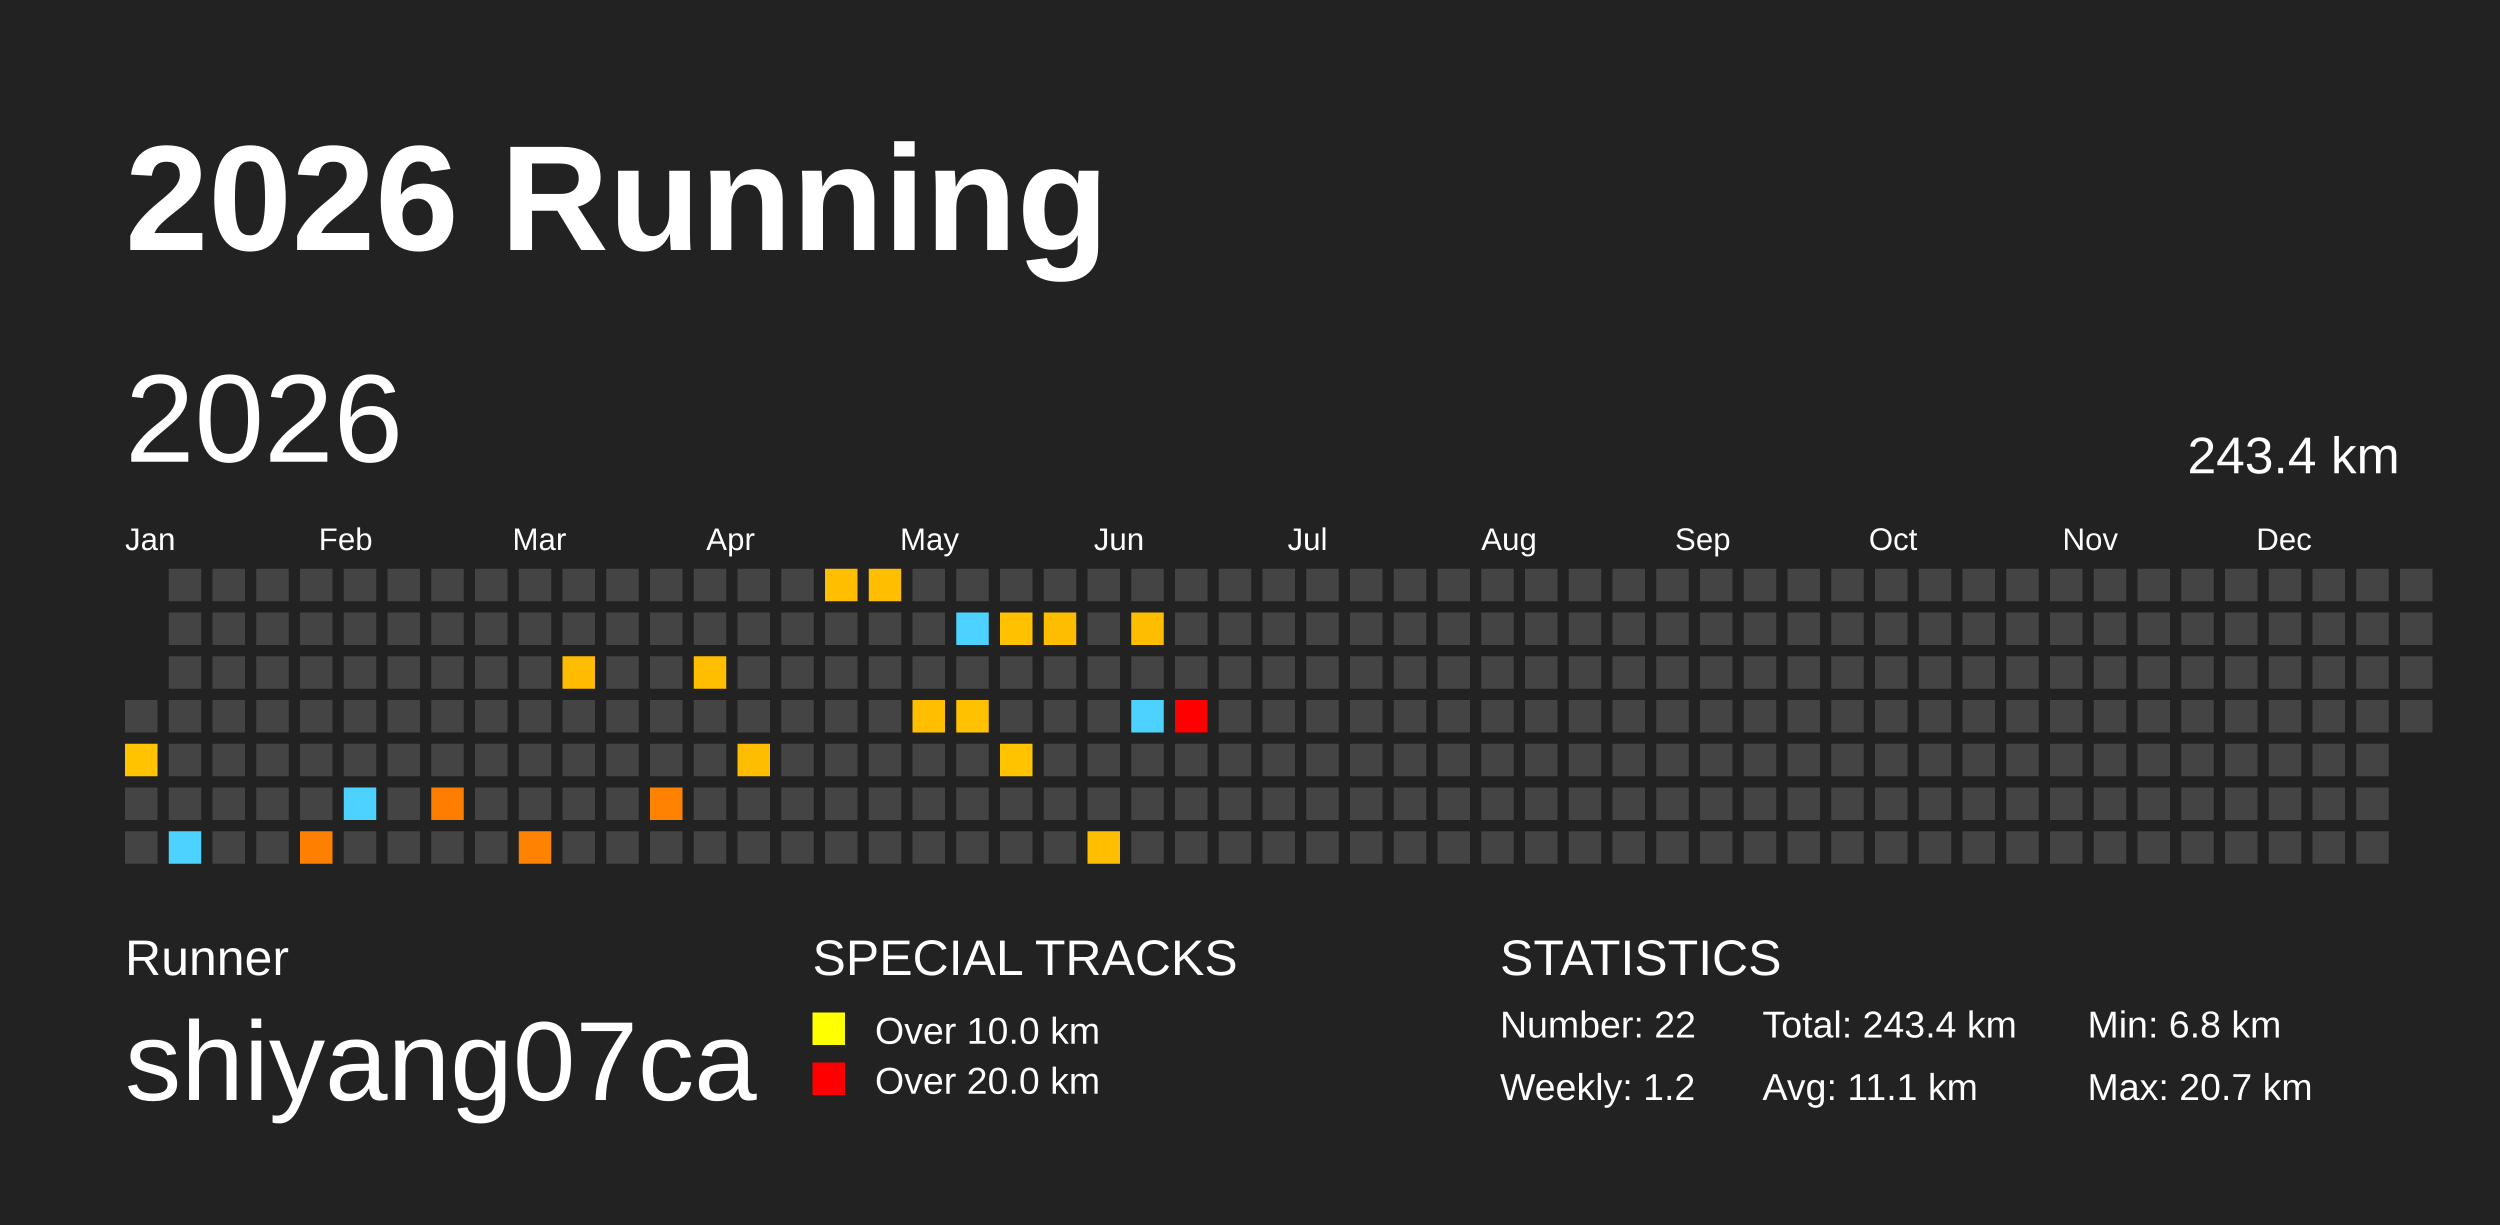
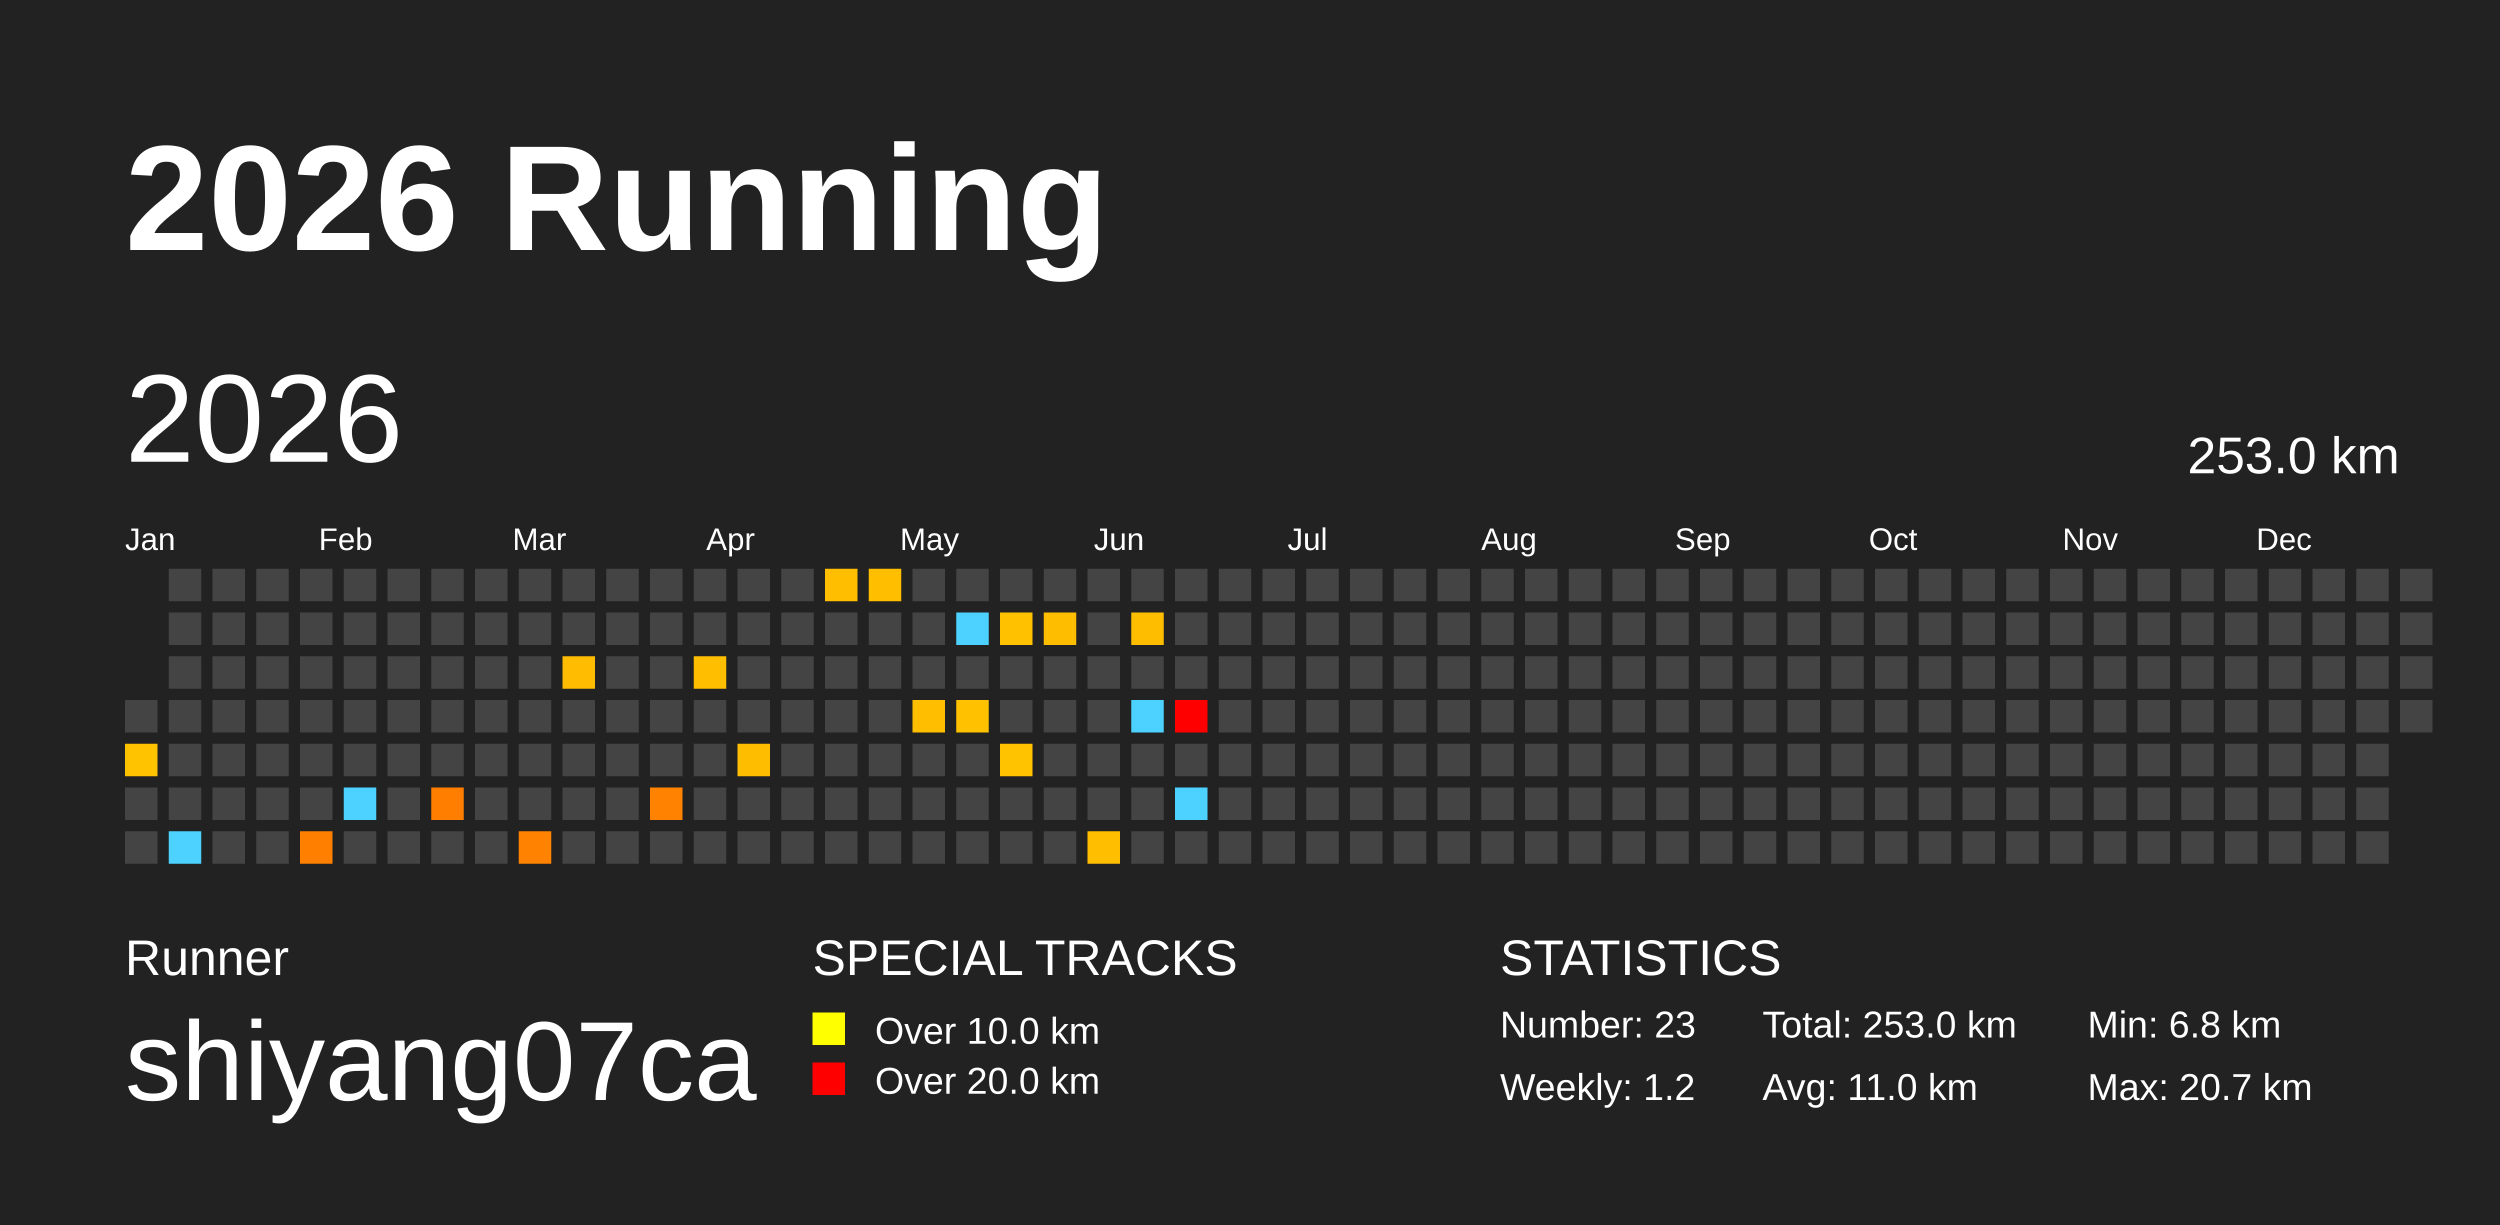
<svg xmlns="http://www.w3.org/2000/svg" baseProfile="full" height="98mm" version="1.1" viewBox="0,0,200,98" width="200mm">
  <defs>
    <pattern height="2" id="indoor-stripe" patternUnits="userSpaceOnUse" width="2">
      <line stroke="white" stroke-opacity="0.45" stroke-width="0.5" x1="0" x2="2" y1="2" y2="0" />
    </pattern>
  </defs>
  <rect fill="#222222" height="98" width="200" x="0" y="0" />
  <text fill="#FFFFFF" style="font-size:12px; font-family:Arial; font-weight:bold;" x="10" y="20">2026 Running</text>
  <text fill="#FFFFFF" style="font-size:4px; font-family:Arial" x="10" y="78">Runner</text>
  <text fill="#FFFFFF" style="font-size:9px; font-family:Arial" x="10" y="88">shiyang07ca</text>
  <text fill="#FFFFFF" style="font-size:4px; font-family:Arial" x="65" y="78">SPECIAL TRACKS</text>
  <rect fill="yellow" height="2.6" width="2.6" x="65" y="81" />
  <text fill="#FFFFFF" style="font-size:3px; font-family:Arial" x="70" y="83.5">Over 10.0 km</text>
  <rect fill="red" height="2.6" width="2.6" x="65" y="85" />
  <text fill="#FFFFFF" style="font-size:3px; font-family:Arial" x="70" y="87.5">Over 20.0 km</text>
  <text fill="#FFFFFF" style="font-size:4px; font-family:Arial" x="120" y="78">STATISTICS</text>
-   <text fill="#FFFFFF" style="font-size:3px; font-family:Arial" x="120" y="83">Number: 22</text>
+   <text fill="#FFFFFF" style="font-size:3px; font-family:Arial" x="120" y="83">Number: 23</text>
  <text fill="#FFFFFF" style="font-size:3px; font-family:Arial" x="120" y="88">Weekly: 1.2</text>
-   <text fill="#FFFFFF" style="font-size:3px; font-family:Arial" x="141" y="83">Total: 243.4 km</text>
-   <text fill="#FFFFFF" style="font-size:3px; font-family:Arial" x="141" y="88">Avg: 11.1 km</text>
+   <text fill="#FFFFFF" style="font-size:3px; font-family:Arial" x="141" y="83">Total: 253.0 km</text>
+   <text fill="#FFFFFF" style="font-size:3px; font-family:Arial" x="141" y="88">Avg: 11.0 km</text>
  <text fill="#FFFFFF" style="font-size:3px; font-family:Arial" x="167" y="83">Min: 6.8 km</text>
  <text fill="#FFFFFF" style="font-size:3px; font-family:Arial" x="167" y="88">Max: 20.7 km</text>
  <text dominant-baseline="hanging" fill="#FFFFFF" style="font-size:10.0px; font-family:Arial;" x="10" y="30">2026</text>
-   <text dominant-baseline="hanging" fill="#FFFFFF" style="font-size:4.125px; font-family:Arial;" x="175" y="35">243.4 km</text>
+   <text dominant-baseline="hanging" fill="#FFFFFF" style="font-size:4.125px; font-family:Arial;" x="175" y="35">253.0 km</text>
  <text fill="#FFFFFF" style="font-size:2.5px; font-family:Arial" x="10.0" y="44">Jan</text>
  <text fill="#FFFFFF" style="font-size:2.5px; font-family:Arial" x="25.5" y="44">Feb</text>
  <text fill="#FFFFFF" style="font-size:2.5px; font-family:Arial" x="41.0" y="44">Mar</text>
  <text fill="#FFFFFF" style="font-size:2.5px; font-family:Arial" x="56.5" y="44">Apr</text>
  <text fill="#FFFFFF" style="font-size:2.5px; font-family:Arial" x="72.0" y="44">May</text>
  <text fill="#FFFFFF" style="font-size:2.5px; font-family:Arial" x="87.5" y="44">Jun</text>
  <text fill="#FFFFFF" style="font-size:2.5px; font-family:Arial" x="103.0" y="44">Jul</text>
  <text fill="#FFFFFF" style="font-size:2.5px; font-family:Arial" x="118.5" y="44">Aug</text>
  <text fill="#FFFFFF" style="font-size:2.5px; font-family:Arial" x="134.0" y="44">Sep</text>
  <text fill="#FFFFFF" style="font-size:2.5px; font-family:Arial" x="149.5" y="44">Oct</text>
  <text fill="#FFFFFF" style="font-size:2.5px; font-family:Arial" x="165.0" y="44">Nov</text>
  <text fill="#FFFFFF" style="font-size:2.5px; font-family:Arial" x="180.5" y="44">Dec</text>
  <rect fill="#444444" height="2.6" width="2.6" x="10.0" y="56.0" />
  <rect fill="#ffc300" height="2.6" width="2.6" x="10.0" y="59.5" />
  <rect fill="#444444" height="2.6" width="2.6" x="10.0" y="63.0" />
  <rect fill="#444444" height="2.6" width="2.6" x="10.0" y="66.5" />
  <rect fill="#444444" height="2.6" width="2.6" x="13.5" y="45.5" />
  <rect fill="#444444" height="2.6" width="2.6" x="13.5" y="49.0" />
  <rect fill="#444444" height="2.6" width="2.6" x="13.5" y="52.5" />
  <rect fill="#444444" height="2.6" width="2.6" x="13.5" y="56.0" />
  <rect fill="#444444" height="2.6" width="2.6" x="13.5" y="59.5" />
  <rect fill="#444444" height="2.6" width="2.6" x="13.5" y="63.0" />
  <rect fill="#4dd2ff" height="2.6" width="2.6" x="13.5" y="66.5" />
  <rect fill="#444444" height="2.6" width="2.6" x="17.0" y="45.5" />
  <rect fill="#444444" height="2.6" width="2.6" x="17.0" y="49.0" />
  <rect fill="#444444" height="2.6" width="2.6" x="17.0" y="52.5" />
  <rect fill="#444444" height="2.6" width="2.6" x="17.0" y="56.0" />
  <rect fill="#444444" height="2.6" width="2.6" x="17.0" y="59.5" />
  <rect fill="#444444" height="2.6" width="2.6" x="17.0" y="63.0" />
  <rect fill="#444444" height="2.6" width="2.6" x="17.0" y="66.5" />
  <rect fill="#444444" height="2.6" width="2.6" x="20.5" y="45.5" />
  <rect fill="#444444" height="2.6" width="2.6" x="20.5" y="49.0" />
  <rect fill="#444444" height="2.6" width="2.6" x="20.5" y="52.5" />
  <rect fill="#444444" height="2.6" width="2.6" x="20.5" y="56.0" />
  <rect fill="#444444" height="2.6" width="2.6" x="20.5" y="59.5" />
  <rect fill="#444444" height="2.6" width="2.6" x="20.5" y="63.0" />
  <rect fill="#444444" height="2.6" width="2.6" x="20.5" y="66.5" />
  <rect fill="#444444" height="2.6" width="2.6" x="24.0" y="45.5" />
  <rect fill="#444444" height="2.6" width="2.6" x="24.0" y="49.0" />
  <rect fill="#444444" height="2.6" width="2.6" x="24.0" y="52.5" />
  <rect fill="#444444" height="2.6" width="2.6" x="24.0" y="56.0" />
  <rect fill="#444444" height="2.6" width="2.6" x="24.0" y="59.5" />
  <rect fill="#444444" height="2.6" width="2.6" x="24.0" y="63.0" />
  <rect fill="#ff8000" height="2.6" width="2.6" x="24.0" y="66.5" />
  <rect fill="#444444" height="2.6" width="2.6" x="27.5" y="45.5" />
  <rect fill="#444444" height="2.6" width="2.6" x="27.5" y="49.0" />
  <rect fill="#444444" height="2.6" width="2.6" x="27.5" y="52.5" />
  <rect fill="#444444" height="2.6" width="2.6" x="27.5" y="56.0" />
  <rect fill="#444444" height="2.6" width="2.6" x="27.5" y="59.5" />
  <rect fill="#4dd2ff" height="2.6" width="2.6" x="27.5" y="63.0" />
  <rect fill="#444444" height="2.6" width="2.6" x="27.5" y="66.5" />
  <rect fill="#444444" height="2.6" width="2.6" x="31.0" y="45.5" />
  <rect fill="#444444" height="2.6" width="2.6" x="31.0" y="49.0" />
  <rect fill="#444444" height="2.6" width="2.6" x="31.0" y="52.5" />
  <rect fill="#444444" height="2.6" width="2.6" x="31.0" y="56.0" />
  <rect fill="#444444" height="2.6" width="2.6" x="31.0" y="59.5" />
  <rect fill="#444444" height="2.6" width="2.6" x="31.0" y="63.0" />
  <rect fill="#444444" height="2.6" width="2.6" x="31.0" y="66.5" />
  <rect fill="#444444" height="2.6" width="2.6" x="34.5" y="45.5" />
  <rect fill="#444444" height="2.6" width="2.6" x="34.5" y="49.0" />
  <rect fill="#444444" height="2.6" width="2.6" x="34.5" y="52.5" />
  <rect fill="#444444" height="2.6" width="2.6" x="34.5" y="56.0" />
  <rect fill="#444444" height="2.6" width="2.6" x="34.5" y="59.5" />
  <rect fill="#ff7e00" height="2.6" width="2.6" x="34.5" y="63.0" />
  <rect fill="#444444" height="2.6" width="2.6" x="34.5" y="66.5" />
  <rect fill="#444444" height="2.6" width="2.6" x="38.0" y="45.5" />
  <rect fill="#444444" height="2.6" width="2.6" x="38.0" y="49.0" />
  <rect fill="#444444" height="2.6" width="2.6" x="38.0" y="52.5" />
  <rect fill="#444444" height="2.6" width="2.6" x="38.0" y="56.0" />
  <rect fill="#444444" height="2.6" width="2.6" x="38.0" y="59.5" />
  <rect fill="#444444" height="2.6" width="2.6" x="38.0" y="63.0" />
  <rect fill="#444444" height="2.6" width="2.6" x="38.0" y="66.5" />
  <rect fill="#444444" height="2.6" width="2.6" x="41.5" y="45.5" />
  <rect fill="#444444" height="2.6" width="2.6" x="41.5" y="49.0" />
  <rect fill="#444444" height="2.6" width="2.6" x="41.5" y="52.5" />
  <rect fill="#444444" height="2.6" width="2.6" x="41.5" y="56.0" />
  <rect fill="#444444" height="2.6" width="2.6" x="41.5" y="59.5" />
  <rect fill="#444444" height="2.6" width="2.6" x="41.5" y="63.0" />
  <rect fill="#ff8200" height="2.6" width="2.6" x="41.5" y="66.5" />
  <rect fill="#444444" height="2.6" width="2.6" x="45.0" y="45.5" />
  <rect fill="#444444" height="2.6" width="2.6" x="45.0" y="49.0" />
  <rect fill="#ffbc00" height="2.6" width="2.6" x="45.0" y="52.5" />
  <rect fill="#444444" height="2.6" width="2.6" x="45.0" y="56.0" />
  <rect fill="#444444" height="2.6" width="2.6" x="45.0" y="59.5" />
  <rect fill="#444444" height="2.6" width="2.6" x="45.0" y="63.0" />
  <rect fill="#444444" height="2.6" width="2.6" x="45.0" y="66.5" />
  <rect fill="#444444" height="2.6" width="2.6" x="48.5" y="45.5" />
  <rect fill="#444444" height="2.6" width="2.6" x="48.5" y="49.0" />
  <rect fill="#444444" height="2.6" width="2.6" x="48.5" y="52.5" />
  <rect fill="#444444" height="2.6" width="2.6" x="48.5" y="56.0" />
  <rect fill="#444444" height="2.6" width="2.6" x="48.5" y="59.5" />
  <rect fill="#444444" height="2.6" width="2.6" x="48.5" y="63.0" />
  <rect fill="#444444" height="2.6" width="2.6" x="48.5" y="66.5" />
  <rect fill="#444444" height="2.6" width="2.6" x="52.0" y="45.5" />
  <rect fill="#444444" height="2.6" width="2.6" x="52.0" y="49.0" />
  <rect fill="#444444" height="2.6" width="2.6" x="52.0" y="52.5" />
  <rect fill="#444444" height="2.6" width="2.6" x="52.0" y="56.0" />
  <rect fill="#444444" height="2.6" width="2.6" x="52.0" y="59.5" />
  <rect fill="#ff8300" height="2.6" width="2.6" x="52.0" y="63.0" />
  <rect fill="#444444" height="2.6" width="2.6" x="52.0" y="66.5" />
  <rect fill="#444444" height="2.6" width="2.6" x="55.5" y="45.5" />
  <rect fill="#444444" height="2.6" width="2.6" x="55.5" y="49.0" />
  <rect fill="#ffbf00" height="2.6" width="2.6" x="55.5" y="52.5" />
  <rect fill="#444444" height="2.6" width="2.6" x="55.5" y="56.0" />
  <rect fill="#444444" height="2.6" width="2.6" x="55.5" y="59.5" />
  <rect fill="#444444" height="2.6" width="2.6" x="55.5" y="63.0" />
  <rect fill="#444444" height="2.6" width="2.6" x="55.5" y="66.5" />
  <rect fill="#444444" height="2.6" width="2.6" x="59.0" y="45.5" />
  <rect fill="#444444" height="2.6" width="2.6" x="59.0" y="49.0" />
  <rect fill="#444444" height="2.6" width="2.6" x="59.0" y="52.5" />
  <rect fill="#444444" height="2.6" width="2.6" x="59.0" y="56.0" />
  <rect fill="#ffbd00" height="2.6" width="2.6" x="59.0" y="59.5" />
  <rect fill="#444444" height="2.6" width="2.6" x="59.0" y="63.0" />
  <rect fill="#444444" height="2.6" width="2.6" x="59.0" y="66.5" />
  <rect fill="#444444" height="2.6" width="2.6" x="62.5" y="45.5" />
  <rect fill="#444444" height="2.6" width="2.6" x="62.5" y="49.0" />
  <rect fill="#444444" height="2.6" width="2.6" x="62.5" y="52.5" />
  <rect fill="#444444" height="2.6" width="2.6" x="62.5" y="56.0" />
  <rect fill="#444444" height="2.6" width="2.6" x="62.5" y="59.5" />
  <rect fill="#444444" height="2.6" width="2.6" x="62.5" y="63.0" />
  <rect fill="#444444" height="2.6" width="2.6" x="62.5" y="66.5" />
  <rect fill="#ffbe00" height="2.6" width="2.6" x="66.0" y="45.5" />
  <rect fill="#444444" height="2.6" width="2.6" x="66.0" y="49.0" />
  <rect fill="#444444" height="2.6" width="2.6" x="66.0" y="52.5" />
  <rect fill="#444444" height="2.6" width="2.6" x="66.0" y="56.0" />
  <rect fill="#444444" height="2.6" width="2.6" x="66.0" y="59.5" />
  <rect fill="#444444" height="2.6" width="2.6" x="66.0" y="63.0" />
  <rect fill="#444444" height="2.6" width="2.6" x="66.0" y="66.5" />
  <rect fill="#ffbf00" height="2.6" width="2.6" x="69.5" y="45.5" />
  <rect fill="#444444" height="2.6" width="2.6" x="69.5" y="49.0" />
  <rect fill="#444444" height="2.6" width="2.6" x="69.5" y="52.5" />
  <rect fill="#444444" height="2.6" width="2.6" x="69.5" y="56.0" />
  <rect fill="#444444" height="2.6" width="2.6" x="69.5" y="59.5" />
  <rect fill="#444444" height="2.6" width="2.6" x="69.5" y="63.0" />
  <rect fill="#444444" height="2.6" width="2.6" x="69.5" y="66.5" />
  <rect fill="#444444" height="2.6" width="2.6" x="73.0" y="45.5" />
  <rect fill="#444444" height="2.6" width="2.6" x="73.0" y="49.0" />
  <rect fill="#444444" height="2.6" width="2.6" x="73.0" y="52.5" />
  <rect fill="#ffbf00" height="2.6" width="2.6" x="73.0" y="56.0" />
  <rect fill="#444444" height="2.6" width="2.6" x="73.0" y="59.5" />
  <rect fill="#444444" height="2.6" width="2.6" x="73.0" y="63.0" />
  <rect fill="#444444" height="2.6" width="2.6" x="73.0" y="66.5" />
  <rect fill="#444444" height="2.6" width="2.6" x="76.5" y="45.5" />
  <rect fill="#4dd2ff" height="2.6" width="2.6" x="76.5" y="49.0" />
  <rect fill="#444444" height="2.6" width="2.6" x="76.5" y="52.5" />
  <rect fill="#ffc100" height="2.6" width="2.6" x="76.5" y="56.0" />
  <rect fill="#444444" height="2.6" width="2.6" x="76.5" y="59.5" />
  <rect fill="#444444" height="2.6" width="2.6" x="76.5" y="63.0" />
  <rect fill="#444444" height="2.6" width="2.6" x="76.5" y="66.5" />
  <rect fill="#444444" height="2.6" width="2.6" x="80.0" y="45.5" />
  <rect fill="#ffc100" height="2.6" width="2.6" x="80.0" y="49.0" />
  <rect fill="#444444" height="2.6" width="2.6" x="80.0" y="52.5" />
  <rect fill="#444444" height="2.6" width="2.6" x="80.0" y="56.0" />
  <rect fill="#ffc300" height="2.6" width="2.6" x="80.0" y="59.5" />
  <rect fill="#444444" height="2.6" width="2.6" x="80.0" y="63.0" />
  <rect fill="#444444" height="2.6" width="2.6" x="80.0" y="66.5" />
  <rect fill="#444444" height="2.6" width="2.6" x="83.5" y="45.5" />
  <rect fill="#ffbd00" height="2.6" width="2.6" x="83.5" y="49.0" />
  <rect fill="#444444" height="2.6" width="2.6" x="83.5" y="52.5" />
  <rect fill="#444444" height="2.6" width="2.6" x="83.5" y="56.0" />
  <rect fill="#444444" height="2.6" width="2.6" x="83.5" y="59.5" />
  <rect fill="#444444" height="2.6" width="2.6" x="83.5" y="63.0" />
  <rect fill="#444444" height="2.6" width="2.6" x="83.5" y="66.5" />
  <rect fill="#444444" height="2.6" width="2.6" x="87.0" y="45.5" />
  <rect fill="#444444" height="2.6" width="2.6" x="87.0" y="49.0" />
  <rect fill="#444444" height="2.6" width="2.6" x="87.0" y="52.5" />
  <rect fill="#444444" height="2.6" width="2.6" x="87.0" y="56.0" />
  <rect fill="#444444" height="2.6" width="2.6" x="87.0" y="59.5" />
  <rect fill="#444444" height="2.6" width="2.6" x="87.0" y="63.0" />
  <rect fill="#ffbf00" height="2.6" width="2.6" x="87.0" y="66.5" />
  <rect fill="#444444" height="2.6" width="2.6" x="90.5" y="45.5" />
  <rect fill="#ffbd00" height="2.6" width="2.6" x="90.5" y="49.0" />
  <rect fill="#444444" height="2.6" width="2.6" x="90.5" y="52.5" />
  <rect fill="#4dd2ff" height="2.6" width="2.6" x="90.5" y="56.0" />
  <rect fill="#444444" height="2.6" width="2.6" x="90.5" y="59.5" />
  <rect fill="#444444" height="2.6" width="2.6" x="90.5" y="63.0" />
  <rect fill="#444444" height="2.6" width="2.6" x="90.5" y="66.5" />
  <rect fill="#444444" height="2.6" width="2.6" x="94.0" y="45.5" />
  <rect fill="#444444" height="2.6" width="2.6" x="94.0" y="49.0" />
  <rect fill="#444444" height="2.6" width="2.6" x="94.0" y="52.5" />
  <rect fill="red" height="2.6" width="2.6" x="94.0" y="56.0" />
  <rect fill="#444444" height="2.6" width="2.6" x="94.0" y="59.5" />
-   <rect fill="#444444" height="2.6" width="2.6" x="94.0" y="63.0" />
+   <rect fill="#4dd2ff" height="2.6" width="2.6" x="94.0" y="63.0" />
  <rect fill="#444444" height="2.6" width="2.6" x="94.0" y="66.5" />
  <rect fill="#444444" height="2.6" width="2.6" x="97.5" y="45.5" />
  <rect fill="#444444" height="2.6" width="2.6" x="97.5" y="49.0" />
  <rect fill="#444444" height="2.6" width="2.6" x="97.5" y="52.5" />
  <rect fill="#444444" height="2.6" width="2.6" x="97.5" y="56.0" />
  <rect fill="#444444" height="2.6" width="2.6" x="97.5" y="59.5" />
  <rect fill="#444444" height="2.6" width="2.6" x="97.5" y="63.0" />
  <rect fill="#444444" height="2.6" width="2.6" x="97.5" y="66.5" />
  <rect fill="#444444" height="2.6" width="2.6" x="101.0" y="45.5" />
  <rect fill="#444444" height="2.6" width="2.6" x="101.0" y="49.0" />
  <rect fill="#444444" height="2.6" width="2.6" x="101.0" y="52.5" />
  <rect fill="#444444" height="2.6" width="2.6" x="101.0" y="56.0" />
  <rect fill="#444444" height="2.6" width="2.6" x="101.0" y="59.5" />
  <rect fill="#444444" height="2.6" width="2.6" x="101.0" y="63.0" />
  <rect fill="#444444" height="2.6" width="2.6" x="101.0" y="66.5" />
  <rect fill="#444444" height="2.6" width="2.6" x="104.5" y="45.5" />
  <rect fill="#444444" height="2.6" width="2.6" x="104.5" y="49.0" />
  <rect fill="#444444" height="2.6" width="2.6" x="104.5" y="52.5" />
  <rect fill="#444444" height="2.6" width="2.6" x="104.5" y="56.0" />
  <rect fill="#444444" height="2.6" width="2.6" x="104.5" y="59.5" />
  <rect fill="#444444" height="2.6" width="2.6" x="104.5" y="63.0" />
  <rect fill="#444444" height="2.6" width="2.6" x="104.5" y="66.5" />
  <rect fill="#444444" height="2.6" width="2.6" x="108.0" y="45.5" />
  <rect fill="#444444" height="2.6" width="2.6" x="108.0" y="49.0" />
  <rect fill="#444444" height="2.6" width="2.6" x="108.0" y="52.5" />
  <rect fill="#444444" height="2.6" width="2.6" x="108.0" y="56.0" />
  <rect fill="#444444" height="2.6" width="2.6" x="108.0" y="59.5" />
  <rect fill="#444444" height="2.6" width="2.6" x="108.0" y="63.0" />
  <rect fill="#444444" height="2.6" width="2.6" x="108.0" y="66.5" />
  <rect fill="#444444" height="2.6" width="2.6" x="111.5" y="45.5" />
  <rect fill="#444444" height="2.6" width="2.6" x="111.5" y="49.0" />
  <rect fill="#444444" height="2.6" width="2.6" x="111.5" y="52.5" />
  <rect fill="#444444" height="2.6" width="2.6" x="111.5" y="56.0" />
  <rect fill="#444444" height="2.6" width="2.6" x="111.5" y="59.5" />
  <rect fill="#444444" height="2.6" width="2.6" x="111.5" y="63.0" />
  <rect fill="#444444" height="2.6" width="2.6" x="111.5" y="66.5" />
  <rect fill="#444444" height="2.6" width="2.6" x="115.0" y="45.5" />
  <rect fill="#444444" height="2.6" width="2.6" x="115.0" y="49.0" />
  <rect fill="#444444" height="2.6" width="2.6" x="115.0" y="52.5" />
  <rect fill="#444444" height="2.6" width="2.6" x="115.0" y="56.0" />
  <rect fill="#444444" height="2.6" width="2.6" x="115.0" y="59.5" />
  <rect fill="#444444" height="2.6" width="2.6" x="115.0" y="63.0" />
  <rect fill="#444444" height="2.6" width="2.6" x="115.0" y="66.5" />
  <rect fill="#444444" height="2.6" width="2.6" x="118.5" y="45.5" />
  <rect fill="#444444" height="2.6" width="2.6" x="118.5" y="49.0" />
  <rect fill="#444444" height="2.6" width="2.6" x="118.5" y="52.5" />
  <rect fill="#444444" height="2.6" width="2.6" x="118.5" y="56.0" />
  <rect fill="#444444" height="2.6" width="2.6" x="118.5" y="59.5" />
  <rect fill="#444444" height="2.6" width="2.6" x="118.5" y="63.0" />
  <rect fill="#444444" height="2.6" width="2.6" x="118.5" y="66.5" />
  <rect fill="#444444" height="2.6" width="2.6" x="122.0" y="45.5" />
  <rect fill="#444444" height="2.6" width="2.6" x="122.0" y="49.0" />
  <rect fill="#444444" height="2.6" width="2.6" x="122.0" y="52.5" />
  <rect fill="#444444" height="2.6" width="2.6" x="122.0" y="56.0" />
  <rect fill="#444444" height="2.6" width="2.6" x="122.0" y="59.5" />
  <rect fill="#444444" height="2.6" width="2.6" x="122.0" y="63.0" />
  <rect fill="#444444" height="2.6" width="2.6" x="122.0" y="66.5" />
  <rect fill="#444444" height="2.6" width="2.6" x="125.5" y="45.5" />
  <rect fill="#444444" height="2.6" width="2.6" x="125.5" y="49.0" />
  <rect fill="#444444" height="2.6" width="2.6" x="125.5" y="52.5" />
  <rect fill="#444444" height="2.6" width="2.6" x="125.5" y="56.0" />
  <rect fill="#444444" height="2.6" width="2.6" x="125.5" y="59.5" />
  <rect fill="#444444" height="2.6" width="2.6" x="125.5" y="63.0" />
  <rect fill="#444444" height="2.6" width="2.6" x="125.5" y="66.5" />
  <rect fill="#444444" height="2.6" width="2.6" x="129.0" y="45.5" />
  <rect fill="#444444" height="2.6" width="2.6" x="129.0" y="49.0" />
  <rect fill="#444444" height="2.6" width="2.6" x="129.0" y="52.5" />
  <rect fill="#444444" height="2.6" width="2.6" x="129.0" y="56.0" />
  <rect fill="#444444" height="2.6" width="2.6" x="129.0" y="59.5" />
  <rect fill="#444444" height="2.6" width="2.6" x="129.0" y="63.0" />
  <rect fill="#444444" height="2.6" width="2.6" x="129.0" y="66.5" />
  <rect fill="#444444" height="2.6" width="2.6" x="132.5" y="45.5" />
  <rect fill="#444444" height="2.6" width="2.6" x="132.5" y="49.0" />
  <rect fill="#444444" height="2.6" width="2.6" x="132.5" y="52.5" />
  <rect fill="#444444" height="2.6" width="2.6" x="132.5" y="56.0" />
  <rect fill="#444444" height="2.6" width="2.6" x="132.5" y="59.5" />
  <rect fill="#444444" height="2.6" width="2.6" x="132.5" y="63.0" />
  <rect fill="#444444" height="2.6" width="2.6" x="132.5" y="66.5" />
  <rect fill="#444444" height="2.6" width="2.6" x="136.0" y="45.5" />
  <rect fill="#444444" height="2.6" width="2.6" x="136.0" y="49.0" />
  <rect fill="#444444" height="2.6" width="2.6" x="136.0" y="52.5" />
  <rect fill="#444444" height="2.6" width="2.6" x="136.0" y="56.0" />
  <rect fill="#444444" height="2.6" width="2.6" x="136.0" y="59.5" />
  <rect fill="#444444" height="2.6" width="2.6" x="136.0" y="63.0" />
  <rect fill="#444444" height="2.6" width="2.6" x="136.0" y="66.5" />
  <rect fill="#444444" height="2.6" width="2.6" x="139.5" y="45.5" />
  <rect fill="#444444" height="2.6" width="2.6" x="139.5" y="49.0" />
  <rect fill="#444444" height="2.6" width="2.6" x="139.5" y="52.5" />
  <rect fill="#444444" height="2.6" width="2.6" x="139.5" y="56.0" />
  <rect fill="#444444" height="2.6" width="2.6" x="139.5" y="59.5" />
  <rect fill="#444444" height="2.6" width="2.6" x="139.5" y="63.0" />
  <rect fill="#444444" height="2.6" width="2.6" x="139.5" y="66.5" />
  <rect fill="#444444" height="2.6" width="2.6" x="143.0" y="45.5" />
  <rect fill="#444444" height="2.6" width="2.6" x="143.0" y="49.0" />
  <rect fill="#444444" height="2.6" width="2.6" x="143.0" y="52.5" />
  <rect fill="#444444" height="2.6" width="2.6" x="143.0" y="56.0" />
  <rect fill="#444444" height="2.6" width="2.6" x="143.0" y="59.5" />
  <rect fill="#444444" height="2.6" width="2.6" x="143.0" y="63.0" />
  <rect fill="#444444" height="2.6" width="2.6" x="143.0" y="66.5" />
  <rect fill="#444444" height="2.6" width="2.6" x="146.5" y="45.5" />
  <rect fill="#444444" height="2.6" width="2.6" x="146.5" y="49.0" />
  <rect fill="#444444" height="2.6" width="2.6" x="146.5" y="52.5" />
  <rect fill="#444444" height="2.6" width="2.6" x="146.5" y="56.0" />
  <rect fill="#444444" height="2.6" width="2.6" x="146.5" y="59.5" />
  <rect fill="#444444" height="2.6" width="2.6" x="146.5" y="63.0" />
  <rect fill="#444444" height="2.6" width="2.6" x="146.5" y="66.5" />
  <rect fill="#444444" height="2.6" width="2.6" x="150.0" y="45.5" />
  <rect fill="#444444" height="2.6" width="2.6" x="150.0" y="49.0" />
  <rect fill="#444444" height="2.6" width="2.6" x="150.0" y="52.5" />
  <rect fill="#444444" height="2.6" width="2.6" x="150.0" y="56.0" />
  <rect fill="#444444" height="2.6" width="2.6" x="150.0" y="59.5" />
  <rect fill="#444444" height="2.6" width="2.6" x="150.0" y="63.0" />
  <rect fill="#444444" height="2.6" width="2.6" x="150.0" y="66.5" />
  <rect fill="#444444" height="2.6" width="2.6" x="153.5" y="45.5" />
  <rect fill="#444444" height="2.6" width="2.6" x="153.5" y="49.0" />
  <rect fill="#444444" height="2.6" width="2.6" x="153.5" y="52.5" />
  <rect fill="#444444" height="2.6" width="2.6" x="153.5" y="56.0" />
  <rect fill="#444444" height="2.6" width="2.6" x="153.5" y="59.5" />
  <rect fill="#444444" height="2.6" width="2.6" x="153.5" y="63.0" />
  <rect fill="#444444" height="2.6" width="2.6" x="153.5" y="66.5" />
  <rect fill="#444444" height="2.6" width="2.6" x="157.0" y="45.5" />
  <rect fill="#444444" height="2.6" width="2.6" x="157.0" y="49.0" />
  <rect fill="#444444" height="2.6" width="2.6" x="157.0" y="52.5" />
  <rect fill="#444444" height="2.6" width="2.6" x="157.0" y="56.0" />
  <rect fill="#444444" height="2.6" width="2.6" x="157.0" y="59.5" />
  <rect fill="#444444" height="2.6" width="2.6" x="157.0" y="63.0" />
  <rect fill="#444444" height="2.6" width="2.6" x="157.0" y="66.5" />
  <rect fill="#444444" height="2.6" width="2.6" x="160.5" y="45.5" />
  <rect fill="#444444" height="2.6" width="2.6" x="160.5" y="49.0" />
  <rect fill="#444444" height="2.6" width="2.6" x="160.5" y="52.5" />
  <rect fill="#444444" height="2.6" width="2.6" x="160.5" y="56.0" />
  <rect fill="#444444" height="2.6" width="2.6" x="160.5" y="59.5" />
  <rect fill="#444444" height="2.6" width="2.6" x="160.5" y="63.0" />
  <rect fill="#444444" height="2.6" width="2.6" x="160.5" y="66.5" />
  <rect fill="#444444" height="2.6" width="2.6" x="164.0" y="45.5" />
  <rect fill="#444444" height="2.6" width="2.6" x="164.0" y="49.0" />
  <rect fill="#444444" height="2.6" width="2.6" x="164.0" y="52.5" />
  <rect fill="#444444" height="2.6" width="2.6" x="164.0" y="56.0" />
  <rect fill="#444444" height="2.6" width="2.6" x="164.0" y="59.5" />
  <rect fill="#444444" height="2.6" width="2.6" x="164.0" y="63.0" />
  <rect fill="#444444" height="2.6" width="2.6" x="164.0" y="66.5" />
  <rect fill="#444444" height="2.6" width="2.6" x="167.5" y="45.5" />
  <rect fill="#444444" height="2.6" width="2.6" x="167.5" y="49.0" />
  <rect fill="#444444" height="2.6" width="2.6" x="167.5" y="52.5" />
  <rect fill="#444444" height="2.6" width="2.6" x="167.5" y="56.0" />
  <rect fill="#444444" height="2.6" width="2.6" x="167.5" y="59.5" />
  <rect fill="#444444" height="2.6" width="2.6" x="167.5" y="63.0" />
  <rect fill="#444444" height="2.6" width="2.6" x="167.5" y="66.5" />
  <rect fill="#444444" height="2.6" width="2.6" x="171.0" y="45.5" />
  <rect fill="#444444" height="2.6" width="2.6" x="171.0" y="49.0" />
  <rect fill="#444444" height="2.6" width="2.6" x="171.0" y="52.5" />
  <rect fill="#444444" height="2.6" width="2.6" x="171.0" y="56.0" />
  <rect fill="#444444" height="2.6" width="2.6" x="171.0" y="59.5" />
  <rect fill="#444444" height="2.6" width="2.6" x="171.0" y="63.0" />
  <rect fill="#444444" height="2.6" width="2.6" x="171.0" y="66.5" />
  <rect fill="#444444" height="2.6" width="2.6" x="174.5" y="45.5" />
  <rect fill="#444444" height="2.6" width="2.6" x="174.5" y="49.0" />
  <rect fill="#444444" height="2.6" width="2.6" x="174.5" y="52.5" />
  <rect fill="#444444" height="2.6" width="2.6" x="174.5" y="56.0" />
  <rect fill="#444444" height="2.6" width="2.6" x="174.5" y="59.5" />
  <rect fill="#444444" height="2.6" width="2.6" x="174.5" y="63.0" />
  <rect fill="#444444" height="2.6" width="2.6" x="174.5" y="66.5" />
  <rect fill="#444444" height="2.6" width="2.6" x="178.0" y="45.5" />
  <rect fill="#444444" height="2.6" width="2.6" x="178.0" y="49.0" />
  <rect fill="#444444" height="2.6" width="2.6" x="178.0" y="52.5" />
  <rect fill="#444444" height="2.6" width="2.6" x="178.0" y="56.0" />
  <rect fill="#444444" height="2.6" width="2.6" x="178.0" y="59.5" />
  <rect fill="#444444" height="2.6" width="2.6" x="178.0" y="63.0" />
  <rect fill="#444444" height="2.6" width="2.6" x="178.0" y="66.5" />
  <rect fill="#444444" height="2.6" width="2.6" x="181.5" y="45.5" />
  <rect fill="#444444" height="2.6" width="2.6" x="181.5" y="49.0" />
  <rect fill="#444444" height="2.6" width="2.6" x="181.5" y="52.5" />
  <rect fill="#444444" height="2.6" width="2.6" x="181.5" y="56.0" />
  <rect fill="#444444" height="2.6" width="2.6" x="181.5" y="59.5" />
  <rect fill="#444444" height="2.6" width="2.6" x="181.5" y="63.0" />
  <rect fill="#444444" height="2.6" width="2.6" x="181.5" y="66.5" />
  <rect fill="#444444" height="2.6" width="2.6" x="185.0" y="45.5" />
  <rect fill="#444444" height="2.6" width="2.6" x="185.0" y="49.0" />
  <rect fill="#444444" height="2.6" width="2.6" x="185.0" y="52.5" />
  <rect fill="#444444" height="2.6" width="2.6" x="185.0" y="56.0" />
  <rect fill="#444444" height="2.6" width="2.6" x="185.0" y="59.5" />
  <rect fill="#444444" height="2.6" width="2.6" x="185.0" y="63.0" />
  <rect fill="#444444" height="2.6" width="2.6" x="185.0" y="66.5" />
  <rect fill="#444444" height="2.6" width="2.6" x="188.5" y="45.5" />
  <rect fill="#444444" height="2.6" width="2.6" x="188.5" y="49.0" />
  <rect fill="#444444" height="2.6" width="2.6" x="188.5" y="52.5" />
  <rect fill="#444444" height="2.6" width="2.6" x="188.5" y="56.0" />
  <rect fill="#444444" height="2.6" width="2.6" x="188.5" y="59.5" />
  <rect fill="#444444" height="2.6" width="2.6" x="188.5" y="63.0" />
  <rect fill="#444444" height="2.6" width="2.6" x="188.5" y="66.5" />
  <rect fill="#444444" height="2.6" width="2.6" x="192.0" y="45.5" />
  <rect fill="#444444" height="2.6" width="2.6" x="192.0" y="49.0" />
  <rect fill="#444444" height="2.6" width="2.6" x="192.0" y="52.5" />
  <rect fill="#444444" height="2.6" width="2.6" x="192.0" y="56.0" />
</svg>
